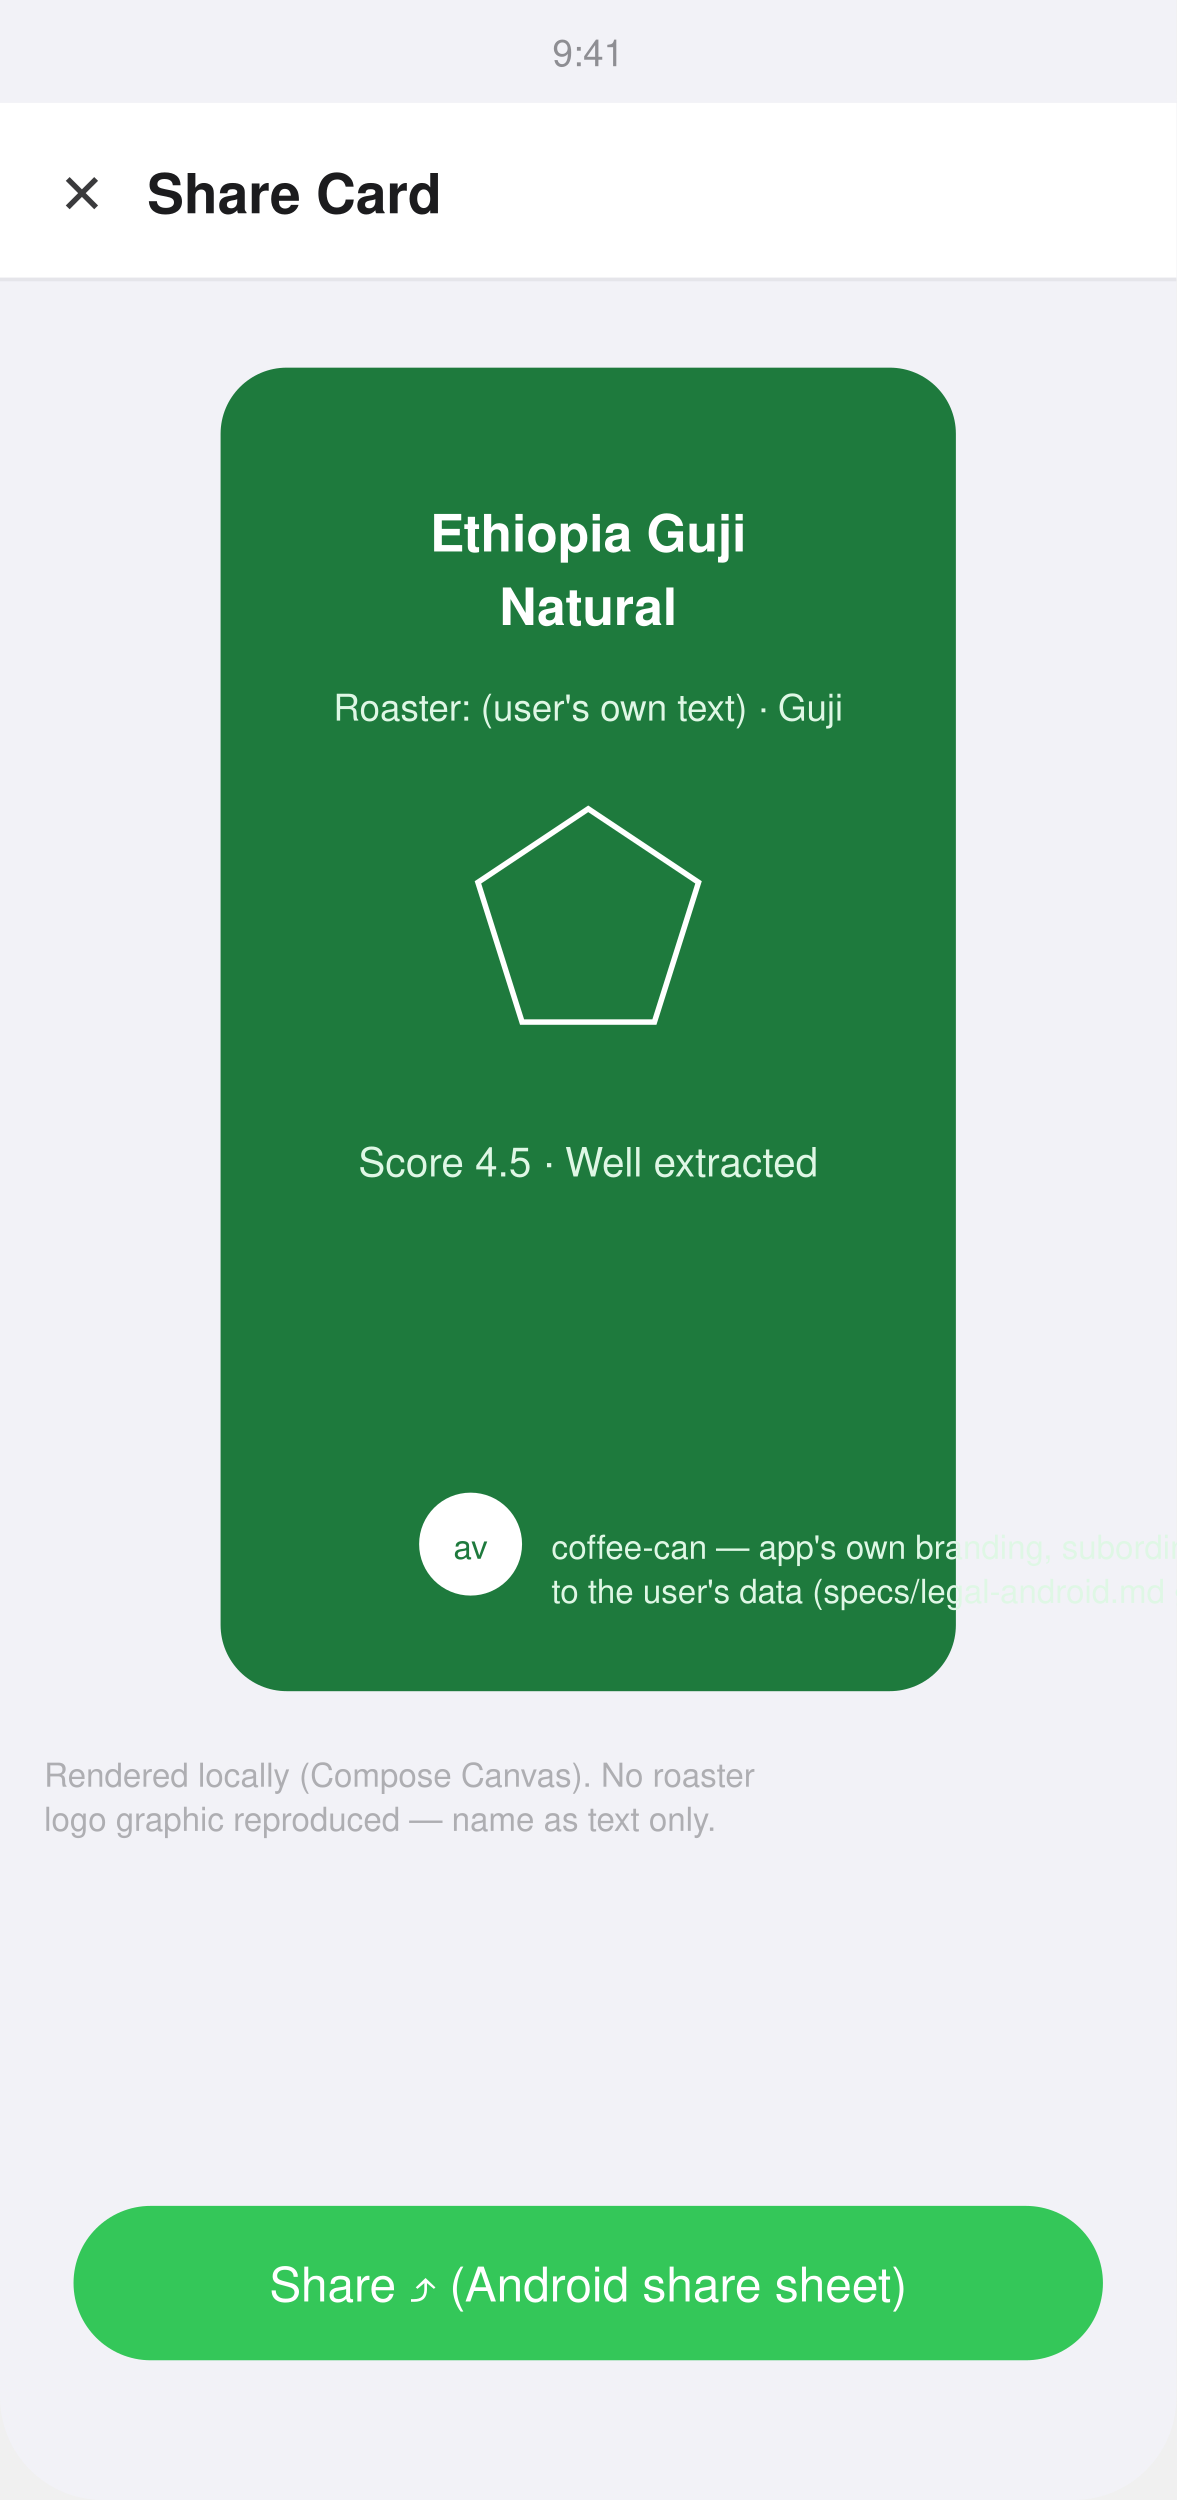
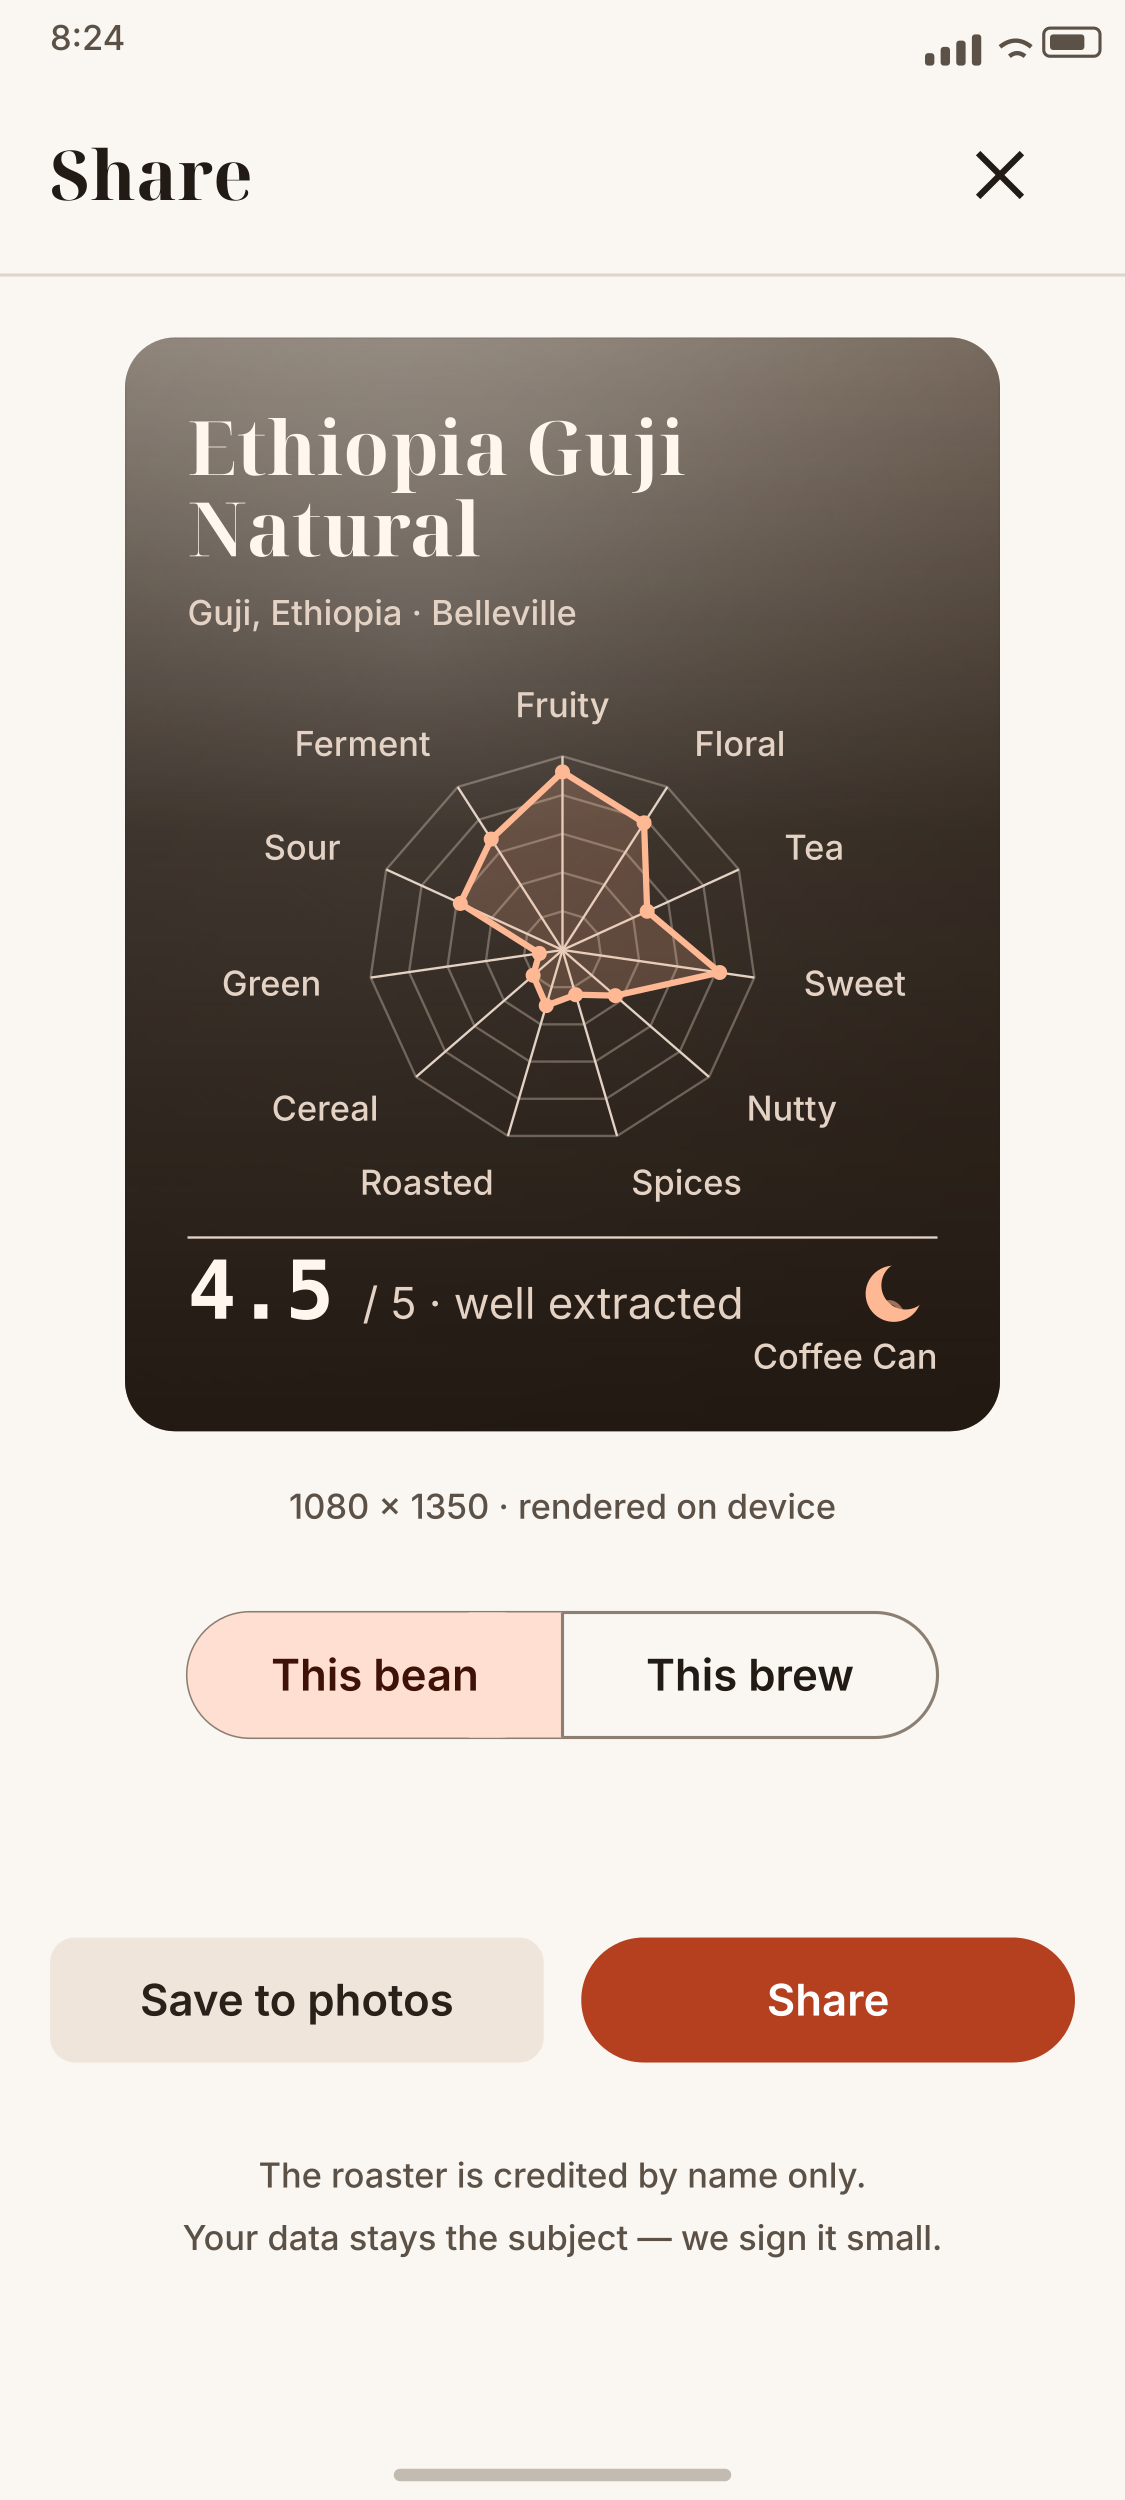
- <svg xmlns="http://www.w3.org/2000/svg" viewBox="0 0 320 680" font-family="Helvetica,Arial,sans-serif">
-   <rect width="320" height="680" rx="28" fill="#F2F2F7" />
-   <rect width="320" height="28" fill="#F2F2F7" />
-   <text x="160" y="18" font-size="10" text-anchor="middle" fill="#8E8E93">9:41</text>
-   <rect x="0" y="28" width="320" height="48" fill="#FFFFFF" />
-   <text x="16" y="58" font-size="15" fill="#3A3A3C">✕</text>
-   <text x="40" y="58" font-size="15" font-weight="bold" fill="#1C1C1E">Share Card</text>
-   <line x1="0" y1="76" x2="320" y2="76" stroke="#E5E5EA" stroke-width="1" />
-   <rect x="60" y="100" width="200" height="360" rx="18" fill="#1E7A3D" />
-   <text x="160" y="150" font-size="14" font-weight="bold" text-anchor="middle" fill="#FFFFFF">Ethiopia Guji</text>
-   <text x="160" y="170" font-size="14" font-weight="bold" text-anchor="middle" fill="#FFFFFF">Natural</text>
-   <text x="160" y="196" font-size="10" text-anchor="middle" fill="#DFF7E5">Roaster: (user's own text) · Guji</text>
-   <polygon points="160,220 190,240 178,278 142,278 130,240" fill="none" stroke="#FFFFFF" stroke-width="1.5" />
-   <text x="160" y="320" font-size="11" text-anchor="middle" fill="#DFF7E5">Score 4.5 · Well extracted</text>
-   <circle cx="128" cy="420" r="14" fill="#FFFFFF" />
-   <text x="128" y="424" font-size="9" text-anchor="middle" fill="#1E7A3D">av</text>
-   <text x="150" y="424" font-size="9" fill="#DFF7E5">coffee-can — app's own branding, subordinate</text>
-   <text x="150" y="436" font-size="9" fill="#DFF7E5">to the user's data (specs/legal-android.md §3.3)</text>
-   <text x="12" y="486" font-size="9" fill="#AEAEB2">Rendered locally (Compose Canvas). No roaster</text>
-   <text x="12" y="498" font-size="9" fill="#AEAEB2">logo graphic reproduced — name as text only.</text>
-   <rect x="20" y="600" width="280" height="42" rx="21" fill="#34C759" />
-   <text x="160" y="626" font-size="13" text-anchor="middle" fill="#FFFFFF">Share ⤴  (Android share sheet)</text>
+ <svg xmlns="http://www.w3.org/2000/svg" viewBox="0 0 360 800" width="360" height="800" font-family="Inter,'Liberation Sans','DejaVu Sans',sans-serif">
+   <defs>
+     <clipPath id="cc1">
+       <rect x="40" y="108" width="280" height="350" rx="16" />
+     </clipPath>
+     <linearGradient id="ph2" x1="0" y1="0" x2="1" y2="1">
+       <stop offset="0" stop-color="#D8CCBE" />
+       <stop offset="1" stop-color="#A99684" />
+     </linearGradient>
+     <radialGradient id="hl3" cx="0.34" cy="0.28" r="0.75">
+       <stop offset="0" stop-color="#FFFFFF" stop-opacity="0.34" />
+       <stop offset="1" stop-color="#3B2A1C" stop-opacity="0.26" />
+     </radialGradient>
+     <linearGradient id="cg4" x1="0" y1="0" x2="0" y2="1">
+       <stop offset="0" stop-color="#1A120C" stop-opacity="0.30" />
+       <stop offset="0.45" stop-color="#1A120C" stop-opacity="0.78" />
+       <stop offset="1" stop-color="#1A120C" stop-opacity="0.94" />
+     </linearGradient>
+     <mask id="cres5">
+       <rect x="275.0" y="403.0" width="22" height="22" fill="#fff" />
+       <circle cx="289.78" cy="411.3" r="7.74" fill="#000" />
+     </mask>
+   </defs>
+   <rect width="360" height="800" fill="#FAF7F2" />
+   <text x="16" y="16" font-family="Inter,'Liberation Sans','DejaVu Sans',sans-serif" font-size="11" font-weight="500" fill="#5C5147">8:24</text>
+   <rect x="296" y="17" width="3" height="4" fill="#5C5147" rx="1" />
+   <rect x="301" y="15" width="3" height="6" fill="#5C5147" rx="1" />
+   <rect x="306" y="13" width="3" height="8" fill="#5C5147" rx="1" />
+   <rect x="311" y="11" width="3" height="10" fill="#5C5147" rx="1" />
+   <path d="M320 15 q5 -4 10 0 M323 18 q2.5 -2 5 0" fill="none" stroke="#5C5147" stroke-width="1.4" />
+   <rect x="334" y="9" width="18" height="9" fill="none" rx="2" stroke="#5C5147" stroke-width="1" />
+   <rect x="336" y="11" width="11" height="5" fill="#5C5147" rx="1" />
+   <text x="16" y="64.0" font-family="Fraunces,'Noto Serif Display',Georgia,serif" font-size="22" font-weight="600" fill="#211A15">Share</text>
+   <path d="M313 49.0 l14 14 M327 49.0 l-14 14" fill="none" stroke="#211A15" stroke-width="2" />
+   <line x1="0" y1="88" x2="360" y2="88" stroke="#DFD5C9" stroke-width="1" />
+   <g clip-path="url(#cc1)">
+     <rect x="40" y="108" width="280" height="350" fill="url(#ph2)" />
+     <rect x="40" y="108" width="280" height="350" fill="url(#hl3)" />
+     <rect x="40" y="108" width="280" height="350" fill="none" stroke="#211A15" stroke-width="1" opacity="0.08" />
+     <rect x="40" y="108" width="280" height="350" fill="url(#cg4)" />
+     <text x="60" y="152" font-family="Fraunces,'Noto Serif Display',Georgia,serif" font-size="24" font-weight="600" fill="#FFF6EE">Ethiopia Guji</text>
+     <text x="60" y="178" font-family="Fraunces,'Noto Serif Display',Georgia,serif" font-size="24" font-weight="600" fill="#FFF6EE">Natural</text>
+     <text x="60" y="200" font-family="Inter,'Liberation Sans','DejaVu Sans',sans-serif" font-size="11" font-weight="500" fill="#E4D3C4">Guji, Ethiopia · Belleville</text>
+     <polygon points="180.0,291.6 186.7,293.6 191.3,298.8 192.3,305.8 189.4,312.1 183.5,315.9 176.5,315.9 170.6,312.1 167.7,305.8 168.7,298.8 173.3,293.6" fill="none" stroke="#E4D3C4" stroke-width="0.75" opacity="0.35" />
+     <polygon points="180.0,279.2 193.4,283.1 202.6,293.7 204.5,307.5 198.7,320.2 187.0,327.8 173.0,327.8 161.3,320.2 155.5,307.5 157.4,293.7 166.6,283.1" fill="none" stroke="#E4D3C4" stroke-width="0.75" opacity="0.35" />
+     <polygon points="180.0,266.8 200.1,272.7 213.8,288.5 216.8,309.3 208.1,328.4 190.5,339.7 169.5,339.7 151.9,328.4 143.2,309.3 146.2,288.5 159.9,272.7" fill="none" stroke="#E4D3C4" stroke-width="0.75" opacity="0.35" />
+     <polygon points="180.0,254.4 206.8,262.3 225.1,283.4 229.1,311.1 217.5,336.5 194.0,351.6 166.0,351.6 142.5,336.5 130.9,311.1 134.9,283.4 153.2,262.3" fill="none" stroke="#E4D3C4" stroke-width="0.75" opacity="0.35" />
+     <polygon points="180.0,242.0 213.5,251.8 236.4,278.2 241.4,312.8 226.9,344.6 197.5,363.5 162.5,363.5 133.1,344.6 118.6,312.8 123.6,278.2 146.5,251.8" fill="none" stroke="#E4D3C4" stroke-width="0.75" opacity="0.35" />
+     <line x1="180.0" y1="304" x2="180.0" y2="242.0" stroke="#E4D3C4" stroke-width="0.75" />
+     <line x1="180.0" y1="304" x2="213.52" y2="251.842" stroke="#E4D3C4" stroke-width="0.75" />
+     <line x1="180.0" y1="304" x2="236.397" y2="278.244" stroke="#E4D3C4" stroke-width="0.75" />
+     <line x1="180.0" y1="304" x2="241.369" y2="312.824" stroke="#E4D3C4" stroke-width="0.75" />
+     <line x1="180.0" y1="304" x2="226.856" y2="344.601" stroke="#E4D3C4" stroke-width="0.75" />
+     <line x1="180.0" y1="304" x2="197.467" y2="363.489" stroke="#E4D3C4" stroke-width="0.75" />
+     <line x1="180.0" y1="304" x2="162.533" y2="363.489" stroke="#E4D3C4" stroke-width="0.75" />
+     <line x1="180.0" y1="304" x2="133.144" y2="344.601" stroke="#E4D3C4" stroke-width="0.75" />
+     <line x1="180.0" y1="304" x2="118.631" y2="312.824" stroke="#E4D3C4" stroke-width="0.75" />
+     <line x1="180.0" y1="304" x2="123.603" y2="278.244" stroke="#E4D3C4" stroke-width="0.75" />
+     <line x1="180.0" y1="304" x2="146.48" y2="251.842" stroke="#E4D3C4" stroke-width="0.75" />
+     <polygon points="180.0,247.0 206.1,263.3 207.1,291.6 230.3,311.2 196.9,318.6 184.2,318.3 174.8,321.8 170.6,312.1 172.6,305.1 147.3,289.1 157.2,268.5" fill="#FFB894" fill-opacity="0.2" stroke="#FFB894" stroke-width="2" stroke-linejoin="round" />
+     <circle cx="180.0" cy="247.0" r="2.4" fill="#FFB894" />
+     <circle cx="206.1" cy="263.3" r="2.4" fill="#FFB894" />
+     <circle cx="207.1" cy="291.6" r="2.4" fill="#FFB894" />
+     <circle cx="230.3" cy="311.2" r="2.4" fill="#FFB894" />
+     <circle cx="196.9" cy="318.6" r="2.4" fill="#FFB894" />
+     <circle cx="184.2" cy="318.3" r="2.4" fill="#FFB894" />
+     <circle cx="174.8" cy="321.8" r="2.4" fill="#FFB894" />
+     <circle cx="170.6" cy="312.1" r="2.4" fill="#FFB894" />
+     <circle cx="172.6" cy="305.1" r="2.4" fill="#FFB894" />
+     <circle cx="147.3" cy="289.1" r="2.4" fill="#FFB894" />
+     <circle cx="157.2" cy="268.5" r="2.4" fill="#FFB894" />
+     <text x="180.0" y="229.5" font-family="Inter,'Liberation Sans','DejaVu Sans',sans-serif" font-size="11" font-weight="500" fill="#E4D3C4" text-anchor="middle">Fruity</text>
+     <text x="222.2" y="241.9" font-family="Inter,'Liberation Sans','DejaVu Sans',sans-serif" font-size="11" font-weight="500" fill="#E4D3C4">Floral</text>
+     <text x="251.0" y="275.1" font-family="Inter,'Liberation Sans','DejaVu Sans',sans-serif" font-size="11" font-weight="500" fill="#E4D3C4">Tea</text>
+     <text x="257.2" y="318.6" font-family="Inter,'Liberation Sans','DejaVu Sans',sans-serif" font-size="11" font-weight="500" fill="#E4D3C4">Sweet</text>
+     <text x="238.9" y="358.6" font-family="Inter,'Liberation Sans','DejaVu Sans',sans-serif" font-size="11" font-weight="500" fill="#E4D3C4">Nutty</text>
+     <text x="202.0" y="382.3" font-family="Inter,'Liberation Sans','DejaVu Sans',sans-serif" font-size="11" font-weight="500" fill="#E4D3C4">Spices</text>
+     <text x="158.0" y="382.3" font-family="Inter,'Liberation Sans','DejaVu Sans',sans-serif" font-size="11" font-weight="500" fill="#E4D3C4" text-anchor="end">Roasted</text>
+     <text x="121.1" y="358.6" font-family="Inter,'Liberation Sans','DejaVu Sans',sans-serif" font-size="11" font-weight="500" fill="#E4D3C4" text-anchor="end">Cereal</text>
+     <text x="102.8" y="318.6" font-family="Inter,'Liberation Sans','DejaVu Sans',sans-serif" font-size="11" font-weight="500" fill="#E4D3C4" text-anchor="end">Green</text>
+     <text x="109.0" y="275.1" font-family="Inter,'Liberation Sans','DejaVu Sans',sans-serif" font-size="11" font-weight="500" fill="#E4D3C4" text-anchor="end">Sour</text>
+     <text x="137.8" y="241.9" font-family="Inter,'Liberation Sans','DejaVu Sans',sans-serif" font-size="11" font-weight="500" fill="#E4D3C4" text-anchor="end">Ferment</text>
+     <line x1="60" y1="396" x2="300" y2="396" stroke="#E4D3C4" stroke-width="0.75" />
+     <text x="60" y="422" font-family="'IBM Plex Mono','DejaVu Sans Mono',monospace" font-size="26" font-weight="600" fill="#FFF6EE">4.5</text>
+     <text x="116" y="422" font-family="Inter,'Liberation Sans','DejaVu Sans',sans-serif" font-size="14" font-weight="400" fill="#E4D3C4">/ 5 · well extracted</text>
+     <circle cx="286" cy="414" r="9.0" fill="#FFB894" mask="url(#cres5)" />
+     <path d="M280.42 418.68 Q285.55 414.18 288.7 419.94" fill="none" stroke="#FFB894" stroke-width="1.35" opacity="0.55" />
+     <text x="300" y="438" font-family="Inter,'Liberation Sans','DejaVu Sans',sans-serif" font-size="11" font-weight="500" fill="#E4D3C4" text-anchor="end">Coffee Can</text>
+   </g>
+   <text x="180" y="486" font-family="Inter,'Liberation Sans','DejaVu Sans',sans-serif" font-size="11" font-weight="500" fill="#5C5147" text-anchor="middle">1080 × 1350 · rendered on device</text>
+   <rect x="60" y="516" width="240" height="40" fill="none" rx="20" stroke="#8C7F72" stroke-width="1" />
+   <rect x="60" y="516" width="120" height="40" fill="#FFDFD2" rx="20" />
+   <rect x="150" y="516" width="30" height="40" fill="#FFDFD2" />
+   <line x1="180" y1="516" x2="180" y2="556" stroke="#8C7F72" stroke-width="1" />
+   <text x="120" y="541" font-family="Inter,'Liberation Sans','DejaVu Sans',sans-serif" font-size="14" font-weight="600" fill="#3E1207" text-anchor="middle">This bean</text>
+   <text x="240" y="541" font-family="Inter,'Liberation Sans','DejaVu Sans',sans-serif" font-size="14" font-weight="600" fill="#211A15" text-anchor="middle">This brew</text>
+   <rect x="16" y="620.0" width="158" height="40" fill="#F0E5DA" rx="8" />
+   <text x="95.0" y="645.0" font-family="Inter,'Liberation Sans','DejaVu Sans',sans-serif" font-size="14" font-weight="600" fill="#2A211A" text-anchor="middle">Save to photos</text>
+   <rect x="186" y="620.0" width="158" height="40" fill="#B4401F" rx="20.0" />
+   <text x="265.0" y="645.0" font-family="Inter,'Liberation Sans','DejaVu Sans',sans-serif" font-size="14" font-weight="600" fill="#FFFFFF" text-anchor="middle">Share</text>
+   <text x="180" y="700" font-family="Inter,'Liberation Sans','DejaVu Sans',sans-serif" font-size="11" font-weight="500" fill="#5C5147" text-anchor="middle">The roaster is credited by name only.</text>
+   <text x="180" y="720" font-family="Inter,'Liberation Sans','DejaVu Sans',sans-serif" font-size="11" font-weight="500" fill="#5C5147" text-anchor="middle">Your data stays the subject — we sign it small.</text>
+   <rect x="126.0" y="790" width="108" height="4" fill="#8C7F72" rx="2" opacity="0.5" />
</svg>
